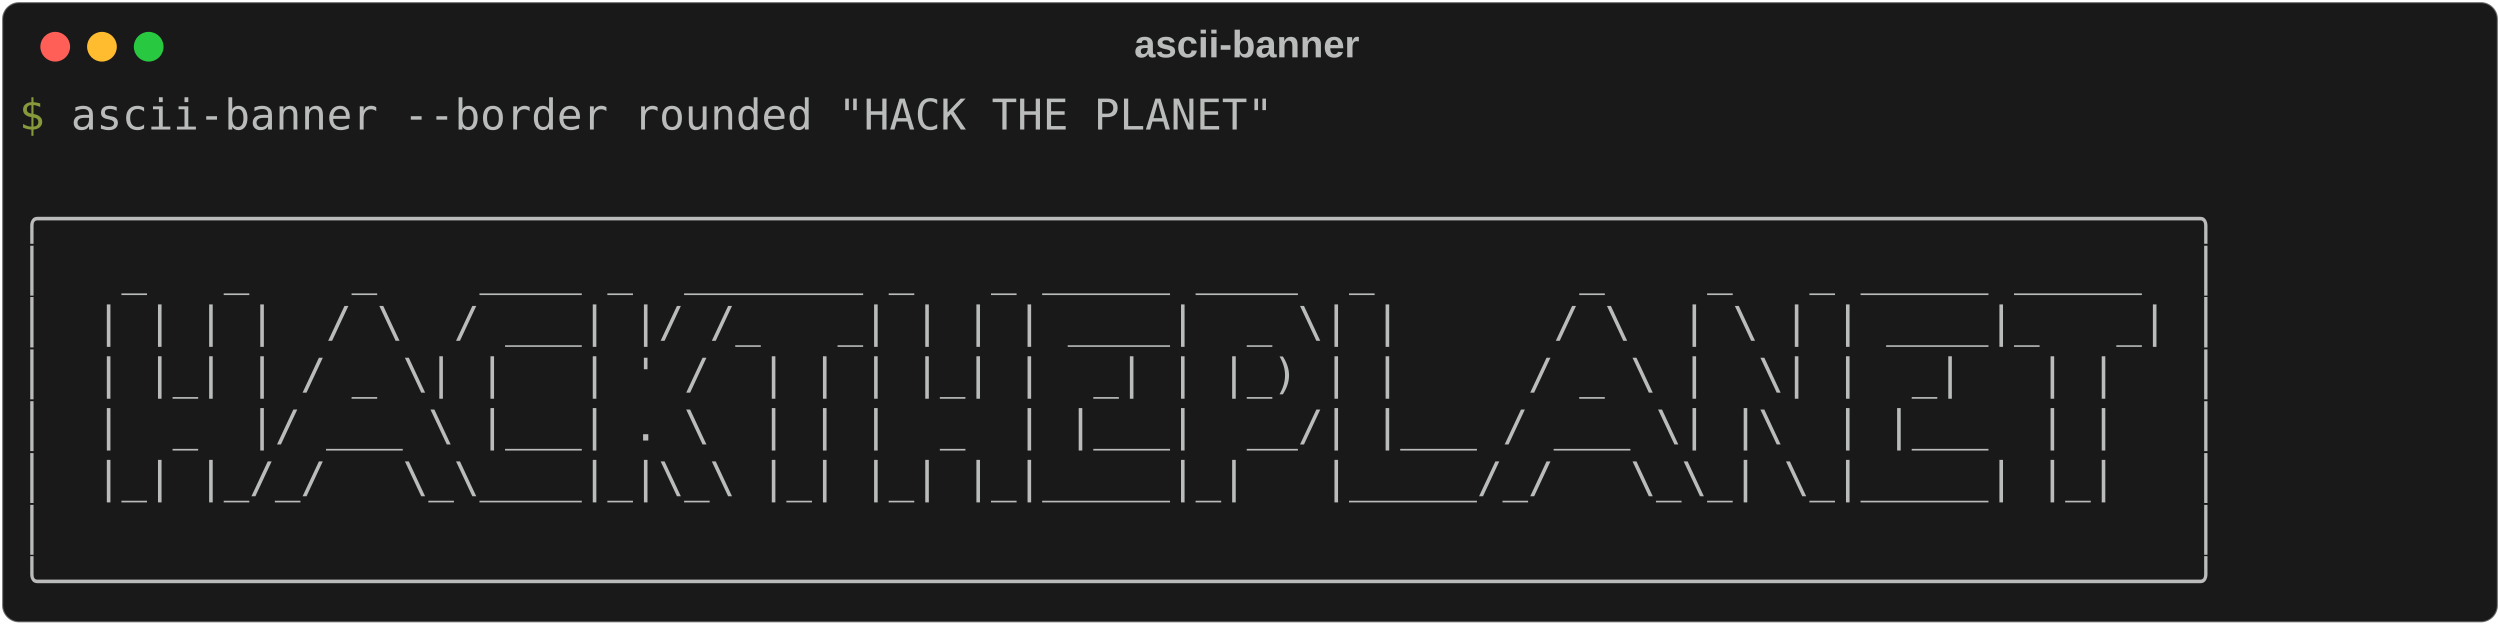
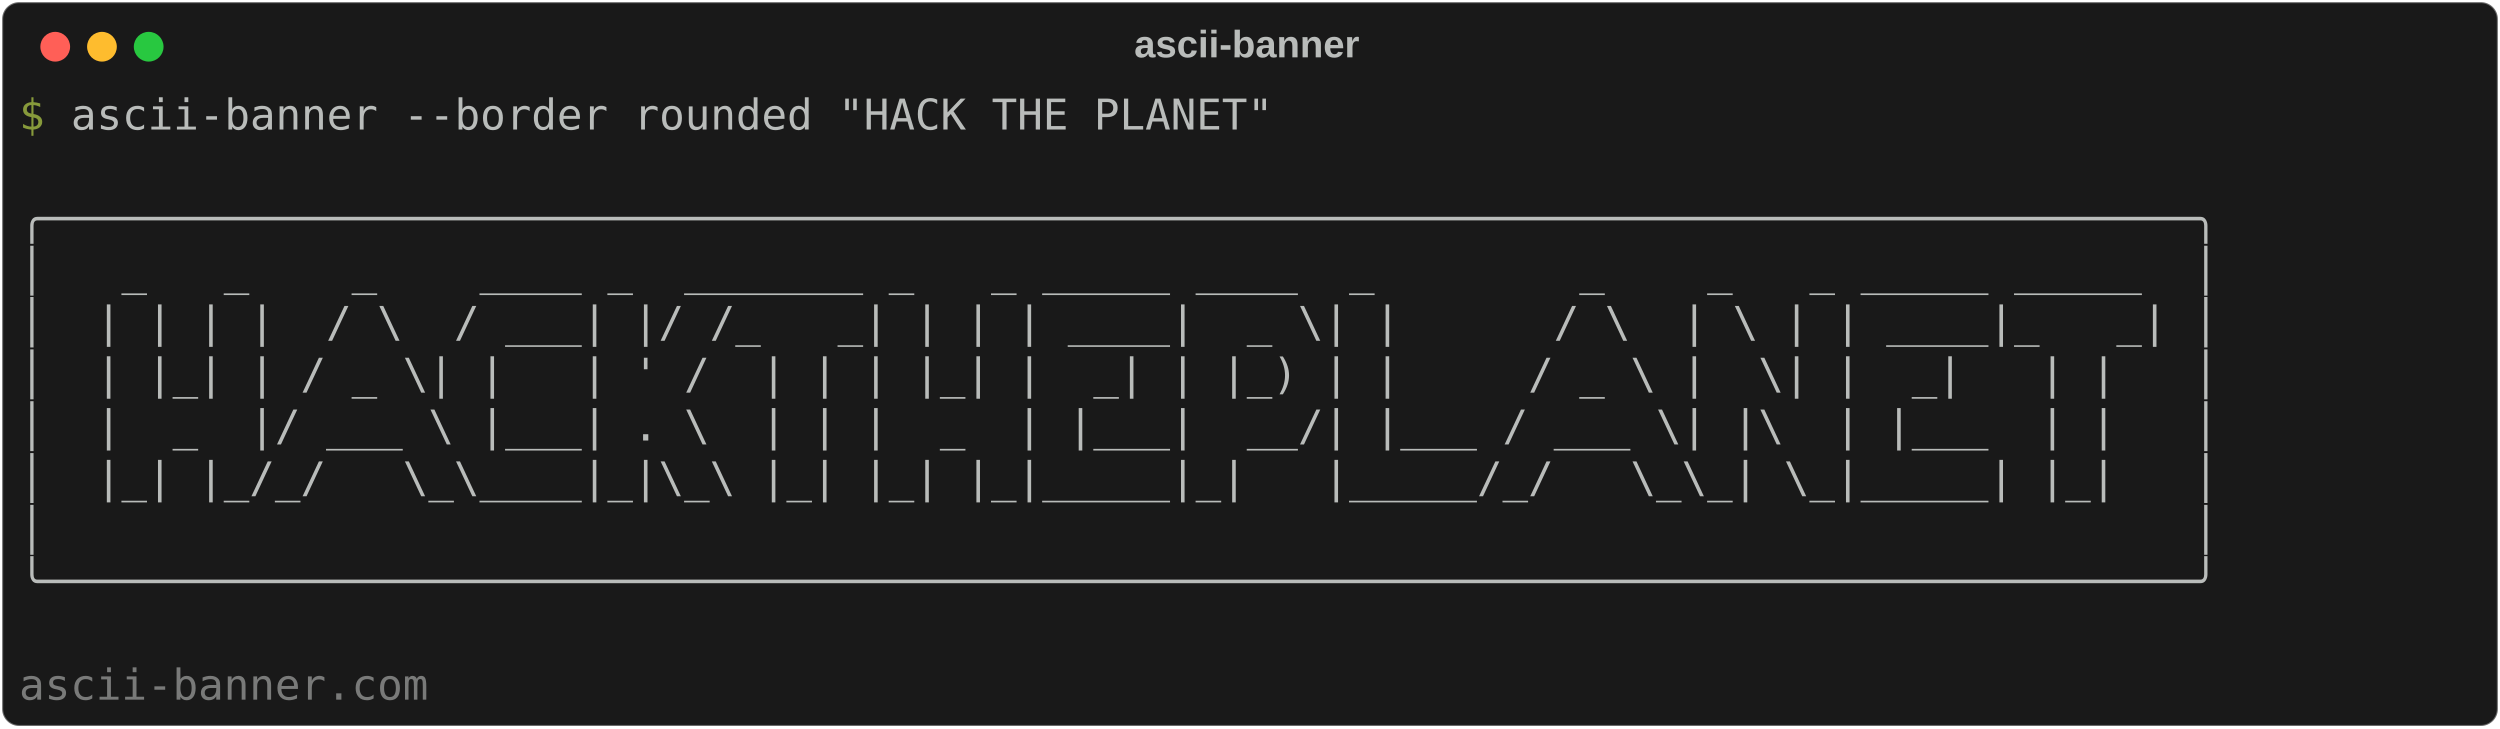
- <svg xmlns="http://www.w3.org/2000/svg" class="rich-terminal" viewBox="0 0 1177 294.0">
+ <svg xmlns="http://www.w3.org/2000/svg" class="rich-terminal" viewBox="0 0 1177 342.8">
  <style>

    @font-face {
        font-family: "Fira Code";
        src: local("FiraCode-Regular"),
                url("https://cdnjs.cloudflare.com/ajax/libs/firacode/6.2.0/woff2/FiraCode-Regular.woff2") format("woff2"),
                url("https://cdnjs.cloudflare.com/ajax/libs/firacode/6.2.0/woff/FiraCode-Regular.woff") format("woff");
        font-style: normal;
        font-weight: 400;
    }
    @font-face {
        font-family: "Fira Code";
        src: local("FiraCode-Bold"),
                url("https://cdnjs.cloudflare.com/ajax/libs/firacode/6.2.0/woff2/FiraCode-Bold.woff2") format("woff2"),
                url("https://cdnjs.cloudflare.com/ajax/libs/firacode/6.2.0/woff/FiraCode-Bold.woff") format("woff");
        font-style: bold;
        font-weight: 700;
    }

-     .terminal-604927439-matrix {
+     .terminal-2385218967-matrix {
        font-family: Fira Code, monospace;
        font-size: 20px;
        line-height: 24.4px;
        font-variant-east-asian: full-width;
    }

-     .terminal-604927439-title {
+     .terminal-2385218967-title {
        font-size: 18px;
        font-weight: bold;
        font-family: arial;
    }

-     .terminal-604927439-r1 { fill: #879a3b }
- .terminal-604927439-r2 { fill: #b9bcba }
+     .terminal-2385218967-r1 { fill: #879a3b }
+ .terminal-2385218967-r2 { fill: #b9bcba }
+ .terminal-2385218967-r3 { fill: #797a79 }
    </style>
  <defs>
-     <clipPath id="terminal-604927439-clip-terminal">
-       <rect x="0" y="0" width="1158.0" height="243.0" />
+     <clipPath id="terminal-2385218967-clip-terminal">
+       <rect x="0" y="0" width="1158.0" height="291.8" />
    </clipPath>
-     <clipPath id="terminal-604927439-line-0">
+     <clipPath id="terminal-2385218967-line-0">
      <rect x="0" y="1.5" width="1159" height="24.65" />
    </clipPath>
-     <clipPath id="terminal-604927439-line-1">
+     <clipPath id="terminal-2385218967-line-1">
      <rect x="0" y="25.9" width="1159" height="24.65" />
    </clipPath>
-     <clipPath id="terminal-604927439-line-2">
+     <clipPath id="terminal-2385218967-line-2">
      <rect x="0" y="50.3" width="1159" height="24.65" />
    </clipPath>
-     <clipPath id="terminal-604927439-line-3">
+     <clipPath id="terminal-2385218967-line-3">
      <rect x="0" y="74.7" width="1159" height="24.65" />
    </clipPath>
-     <clipPath id="terminal-604927439-line-4">
+     <clipPath id="terminal-2385218967-line-4">
      <rect x="0" y="99.1" width="1159" height="24.65" />
    </clipPath>
-     <clipPath id="terminal-604927439-line-5">
+     <clipPath id="terminal-2385218967-line-5">
      <rect x="0" y="123.5" width="1159" height="24.65" />
    </clipPath>
-     <clipPath id="terminal-604927439-line-6">
+     <clipPath id="terminal-2385218967-line-6">
      <rect x="0" y="147.9" width="1159" height="24.65" />
    </clipPath>
-     <clipPath id="terminal-604927439-line-7">
+     <clipPath id="terminal-2385218967-line-7">
      <rect x="0" y="172.3" width="1159" height="24.65" />
    </clipPath>
-     <clipPath id="terminal-604927439-line-8">
+     <clipPath id="terminal-2385218967-line-8">
      <rect x="0" y="196.7" width="1159" height="24.65" />
    </clipPath>
+     <clipPath id="terminal-2385218967-line-9">
+       <rect x="0" y="221.1" width="1159" height="24.65" />
+     </clipPath>
+     <clipPath id="terminal-2385218967-line-10">
+       <rect x="0" y="245.5" width="1159" height="24.65" />
+     </clipPath>
  </defs>
-   <rect fill="#191919" stroke="rgba(255,255,255,0.35)" stroke-width="1" x="1" y="1" width="1175" height="292" rx="8" />
-   <text class="terminal-604927439-title" fill="#b9bcba" text-anchor="middle" x="587" y="27">ascii-banner</text>
+   <rect fill="#191919" stroke="rgba(255,255,255,0.35)" stroke-width="1" x="1" y="1" width="1175" height="340.8" rx="8" />
+   <text class="terminal-2385218967-title" fill="#b9bcba" text-anchor="middle" x="587" y="27">ascii-banner</text>
  <g transform="translate(26,22)">
    <circle cx="0" cy="0" r="7" fill="#ff5f57" />
    <circle cx="22" cy="0" r="7" fill="#febc2e" />
    <circle cx="44" cy="0" r="7" fill="#28c840" />
  </g>
-   <g transform="translate(9, 41)" clip-path="url(#terminal-604927439-clip-terminal)">
-     <g class="terminal-604927439-matrix">
-       <text class="terminal-604927439-r1" x="0" y="20" textLength="24.4" clip-path="url(#terminal-604927439-line-0)">$ </text>
-       <text class="terminal-604927439-r2" x="24.4" y="20" textLength="573.4" clip-path="url(#terminal-604927439-line-0)">ascii-banner --border rounded "HACK THE PLANET"</text>
-       <text class="terminal-604927439-r2" x="1159" y="20" textLength="12.2" clip-path="url(#terminal-604927439-line-0)">
+   <g transform="translate(9, 41)" clip-path="url(#terminal-2385218967-clip-terminal)">
+     <g class="terminal-2385218967-matrix">
+       <text class="terminal-2385218967-r1" x="0" y="20" textLength="24.4" clip-path="url(#terminal-2385218967-line-0)">$ </text>
+       <text class="terminal-2385218967-r2" x="24.4" y="20" textLength="573.4" clip-path="url(#terminal-2385218967-line-0)">ascii-banner --border rounded "HACK THE PLANET"</text>
+       <text class="terminal-2385218967-r2" x="1159" y="20" textLength="12.2" clip-path="url(#terminal-2385218967-line-0)">
</text>
-       <text class="terminal-604927439-r2" x="1159" y="44.4" textLength="12.2" clip-path="url(#terminal-604927439-line-1)">
+       <text class="terminal-2385218967-r2" x="1159" y="44.4" textLength="12.2" clip-path="url(#terminal-2385218967-line-1)">
</text>
-       <text class="terminal-604927439-r2" x="0" y="68.8" textLength="1049.2" clip-path="url(#terminal-604927439-line-2)">╭────────────────────────────────────────────────────────────────────────────────────╮</text>
-       <text class="terminal-604927439-r2" x="1159" y="68.8" textLength="12.2" clip-path="url(#terminal-604927439-line-2)">
+       <text class="terminal-2385218967-r2" x="0" y="68.8" textLength="1049.2" clip-path="url(#terminal-2385218967-line-2)">╭────────────────────────────────────────────────────────────────────────────────────╮</text>
+       <text class="terminal-2385218967-r2" x="1159" y="68.8" textLength="12.2" clip-path="url(#terminal-2385218967-line-2)">
</text>
-       <text class="terminal-604927439-r2" x="0" y="93.2" textLength="1049.2" clip-path="url(#terminal-604927439-line-3)">│   _   _    _    ____ _  _______ _   _ _____ ____  _        _    _   _ _____ _____  │</text>
-       <text class="terminal-604927439-r2" x="1159" y="93.2" textLength="12.2" clip-path="url(#terminal-604927439-line-3)">
+       <text class="terminal-2385218967-r2" x="0" y="93.2" textLength="1049.2" clip-path="url(#terminal-2385218967-line-3)">│   _   _    _    ____ _  _______ _   _ _____ ____  _        _    _   _ _____ _____  │</text>
+       <text class="terminal-2385218967-r2" x="1159" y="93.2" textLength="12.2" clip-path="url(#terminal-2385218967-line-3)">
</text>
-       <text class="terminal-604927439-r2" x="0" y="117.6" textLength="1049.2" clip-path="url(#terminal-604927439-line-4)">│  | | | |  / \  / ___| |/ /_   _| | | | ____|  _ \| |      / \  | \ | | ____|_   _| │</text>
-       <text class="terminal-604927439-r2" x="1159" y="117.6" textLength="12.2" clip-path="url(#terminal-604927439-line-4)">
+       <text class="terminal-2385218967-r2" x="0" y="117.6" textLength="1049.2" clip-path="url(#terminal-2385218967-line-4)">│  | | | |  / \  / ___| |/ /_   _| | | | ____|  _ \| |      / \  | \ | | ____|_   _| │</text>
+       <text class="terminal-2385218967-r2" x="1159" y="117.6" textLength="12.2" clip-path="url(#terminal-2385218967-line-4)">
</text>
-       <text class="terminal-604927439-r2" x="0" y="142" textLength="1049.2" clip-path="url(#terminal-604927439-line-5)">│  | |_| | / _ \| |   | ' /  | | | |_| |  _| | |_) | |     / _ \ |  \| |  _|   | |   │</text>
-       <text class="terminal-604927439-r2" x="1159" y="142" textLength="12.2" clip-path="url(#terminal-604927439-line-5)">
+       <text class="terminal-2385218967-r2" x="0" y="142" textLength="1049.2" clip-path="url(#terminal-2385218967-line-5)">│  | |_| | / _ \| |   | ' /  | | | |_| |  _| | |_) | |     / _ \ |  \| |  _|   | |   │</text>
+       <text class="terminal-2385218967-r2" x="1159" y="142" textLength="12.2" clip-path="url(#terminal-2385218967-line-5)">
</text>
-       <text class="terminal-604927439-r2" x="0" y="166.4" textLength="1049.2" clip-path="url(#terminal-604927439-line-6)">│  |  _  |/ ___ \ |___| . \  | | |  _  | |___|  __/| |___ / ___ \| |\  | |___  | |   │</text>
-       <text class="terminal-604927439-r2" x="1159" y="166.4" textLength="12.2" clip-path="url(#terminal-604927439-line-6)">
+       <text class="terminal-2385218967-r2" x="0" y="166.4" textLength="1049.2" clip-path="url(#terminal-2385218967-line-6)">│  |  _  |/ ___ \ |___| . \  | | |  _  | |___|  __/| |___ / ___ \| |\  | |___  | |   │</text>
+       <text class="terminal-2385218967-r2" x="1159" y="166.4" textLength="12.2" clip-path="url(#terminal-2385218967-line-6)">
</text>
-       <text class="terminal-604927439-r2" x="0" y="190.8" textLength="1049.2" clip-path="url(#terminal-604927439-line-7)">│  |_| |_/_/   \_\____|_|\_\ |_| |_| |_|_____|_|   |_____/_/   \_\_| \_|_____| |_|   │</text>
-       <text class="terminal-604927439-r2" x="1159" y="190.8" textLength="12.2" clip-path="url(#terminal-604927439-line-7)">
+       <text class="terminal-2385218967-r2" x="0" y="190.8" textLength="1049.2" clip-path="url(#terminal-2385218967-line-7)">│  |_| |_/_/   \_\____|_|\_\ |_| |_| |_|_____|_|   |_____/_/   \_\_| \_|_____| |_|   │</text>
+       <text class="terminal-2385218967-r2" x="1159" y="190.8" textLength="12.2" clip-path="url(#terminal-2385218967-line-7)">
</text>
-       <text class="terminal-604927439-r2" x="0" y="215.2" textLength="1049.2" clip-path="url(#terminal-604927439-line-8)">│                                                                                    │</text>
-       <text class="terminal-604927439-r2" x="1159" y="215.2" textLength="12.2" clip-path="url(#terminal-604927439-line-8)">
+       <text class="terminal-2385218967-r2" x="0" y="215.2" textLength="1049.2" clip-path="url(#terminal-2385218967-line-8)">│                                                                                    │</text>
+       <text class="terminal-2385218967-r2" x="1159" y="215.2" textLength="12.2" clip-path="url(#terminal-2385218967-line-8)">
</text>
-       <text class="terminal-604927439-r2" x="0" y="239.6" textLength="1049.2" clip-path="url(#terminal-604927439-line-9)">╰────────────────────────────────────────────────────────────────────────────────────╯</text>
-       <text class="terminal-604927439-r2" x="1159" y="239.6" textLength="12.2" clip-path="url(#terminal-604927439-line-9)">
+       <text class="terminal-2385218967-r2" x="0" y="239.6" textLength="1049.2" clip-path="url(#terminal-2385218967-line-9)">╰────────────────────────────────────────────────────────────────────────────────────╯</text>
+       <text class="terminal-2385218967-r2" x="1159" y="239.6" textLength="12.2" clip-path="url(#terminal-2385218967-line-9)">
+ </text>
+       <text class="terminal-2385218967-r2" x="1159" y="264" textLength="12.2" clip-path="url(#terminal-2385218967-line-10)">
+ </text>
+       <text class="terminal-2385218967-r3" x="0" y="288.4" textLength="195.2" clip-path="url(#terminal-2385218967-line-11)">ascii-banner.com</text>
+       <text class="terminal-2385218967-r2" x="1159" y="288.4" textLength="12.2" clip-path="url(#terminal-2385218967-line-11)">
</text>
    </g>
  </g>
</svg>
